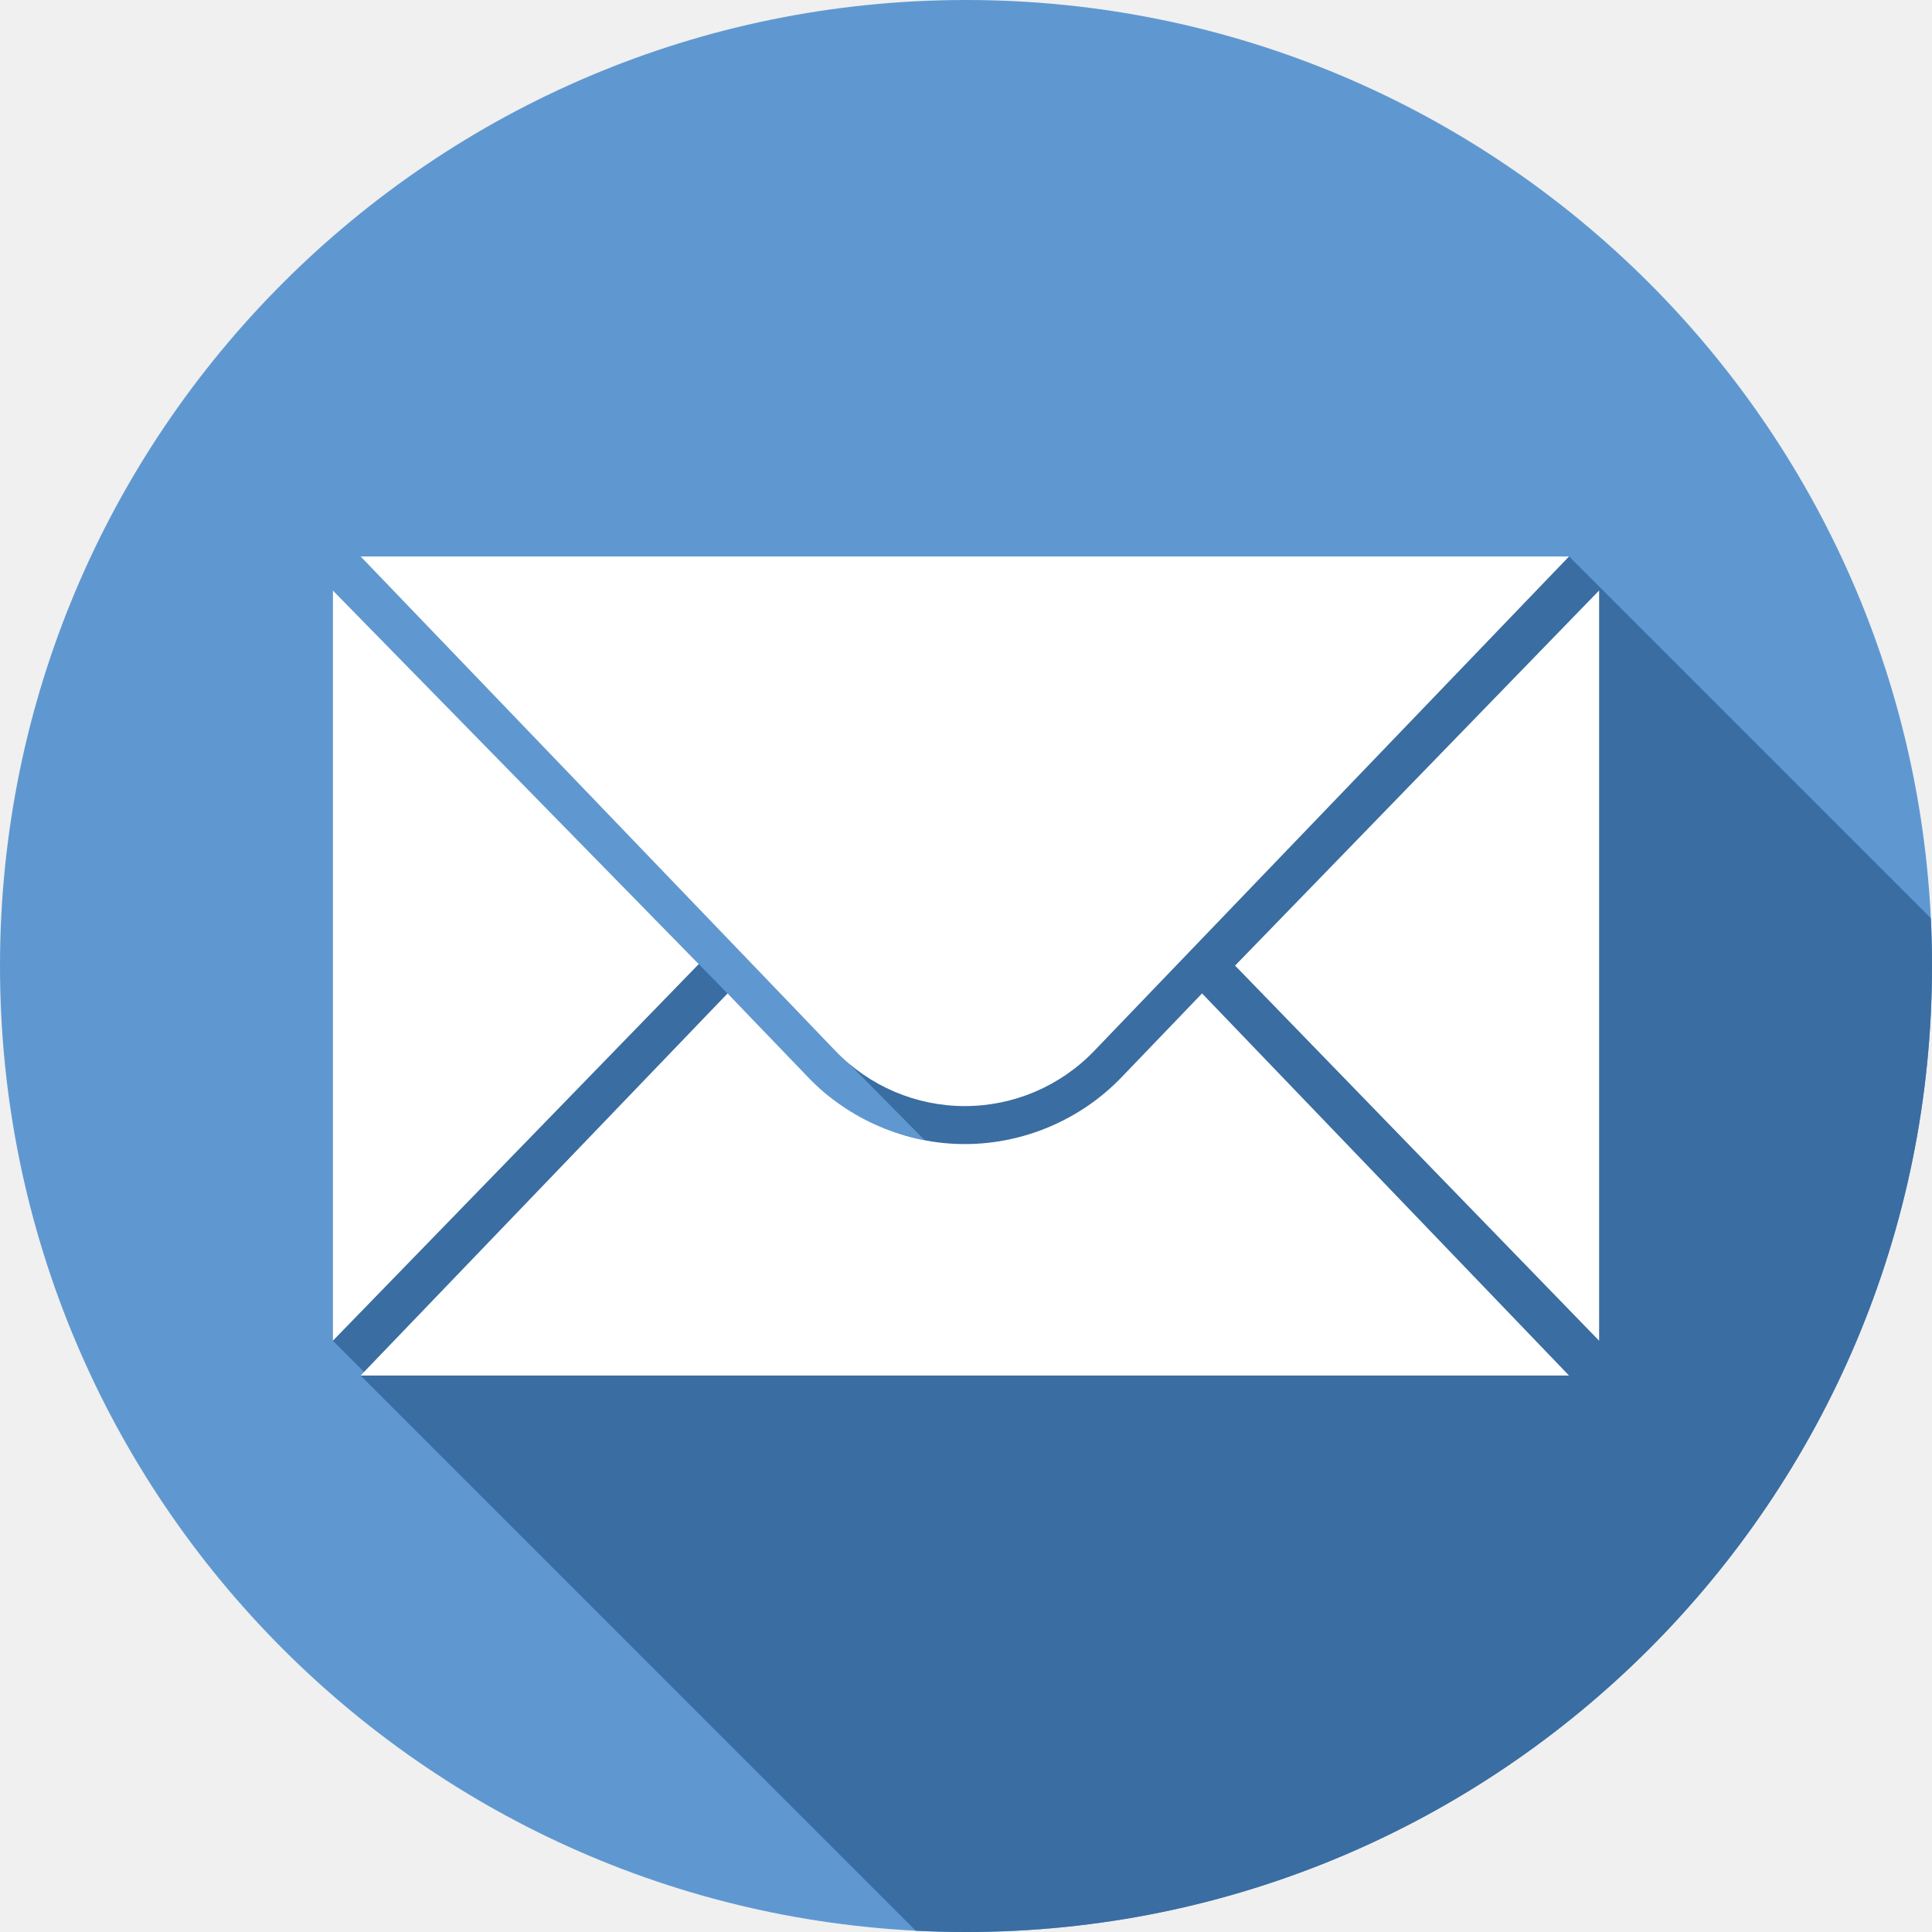
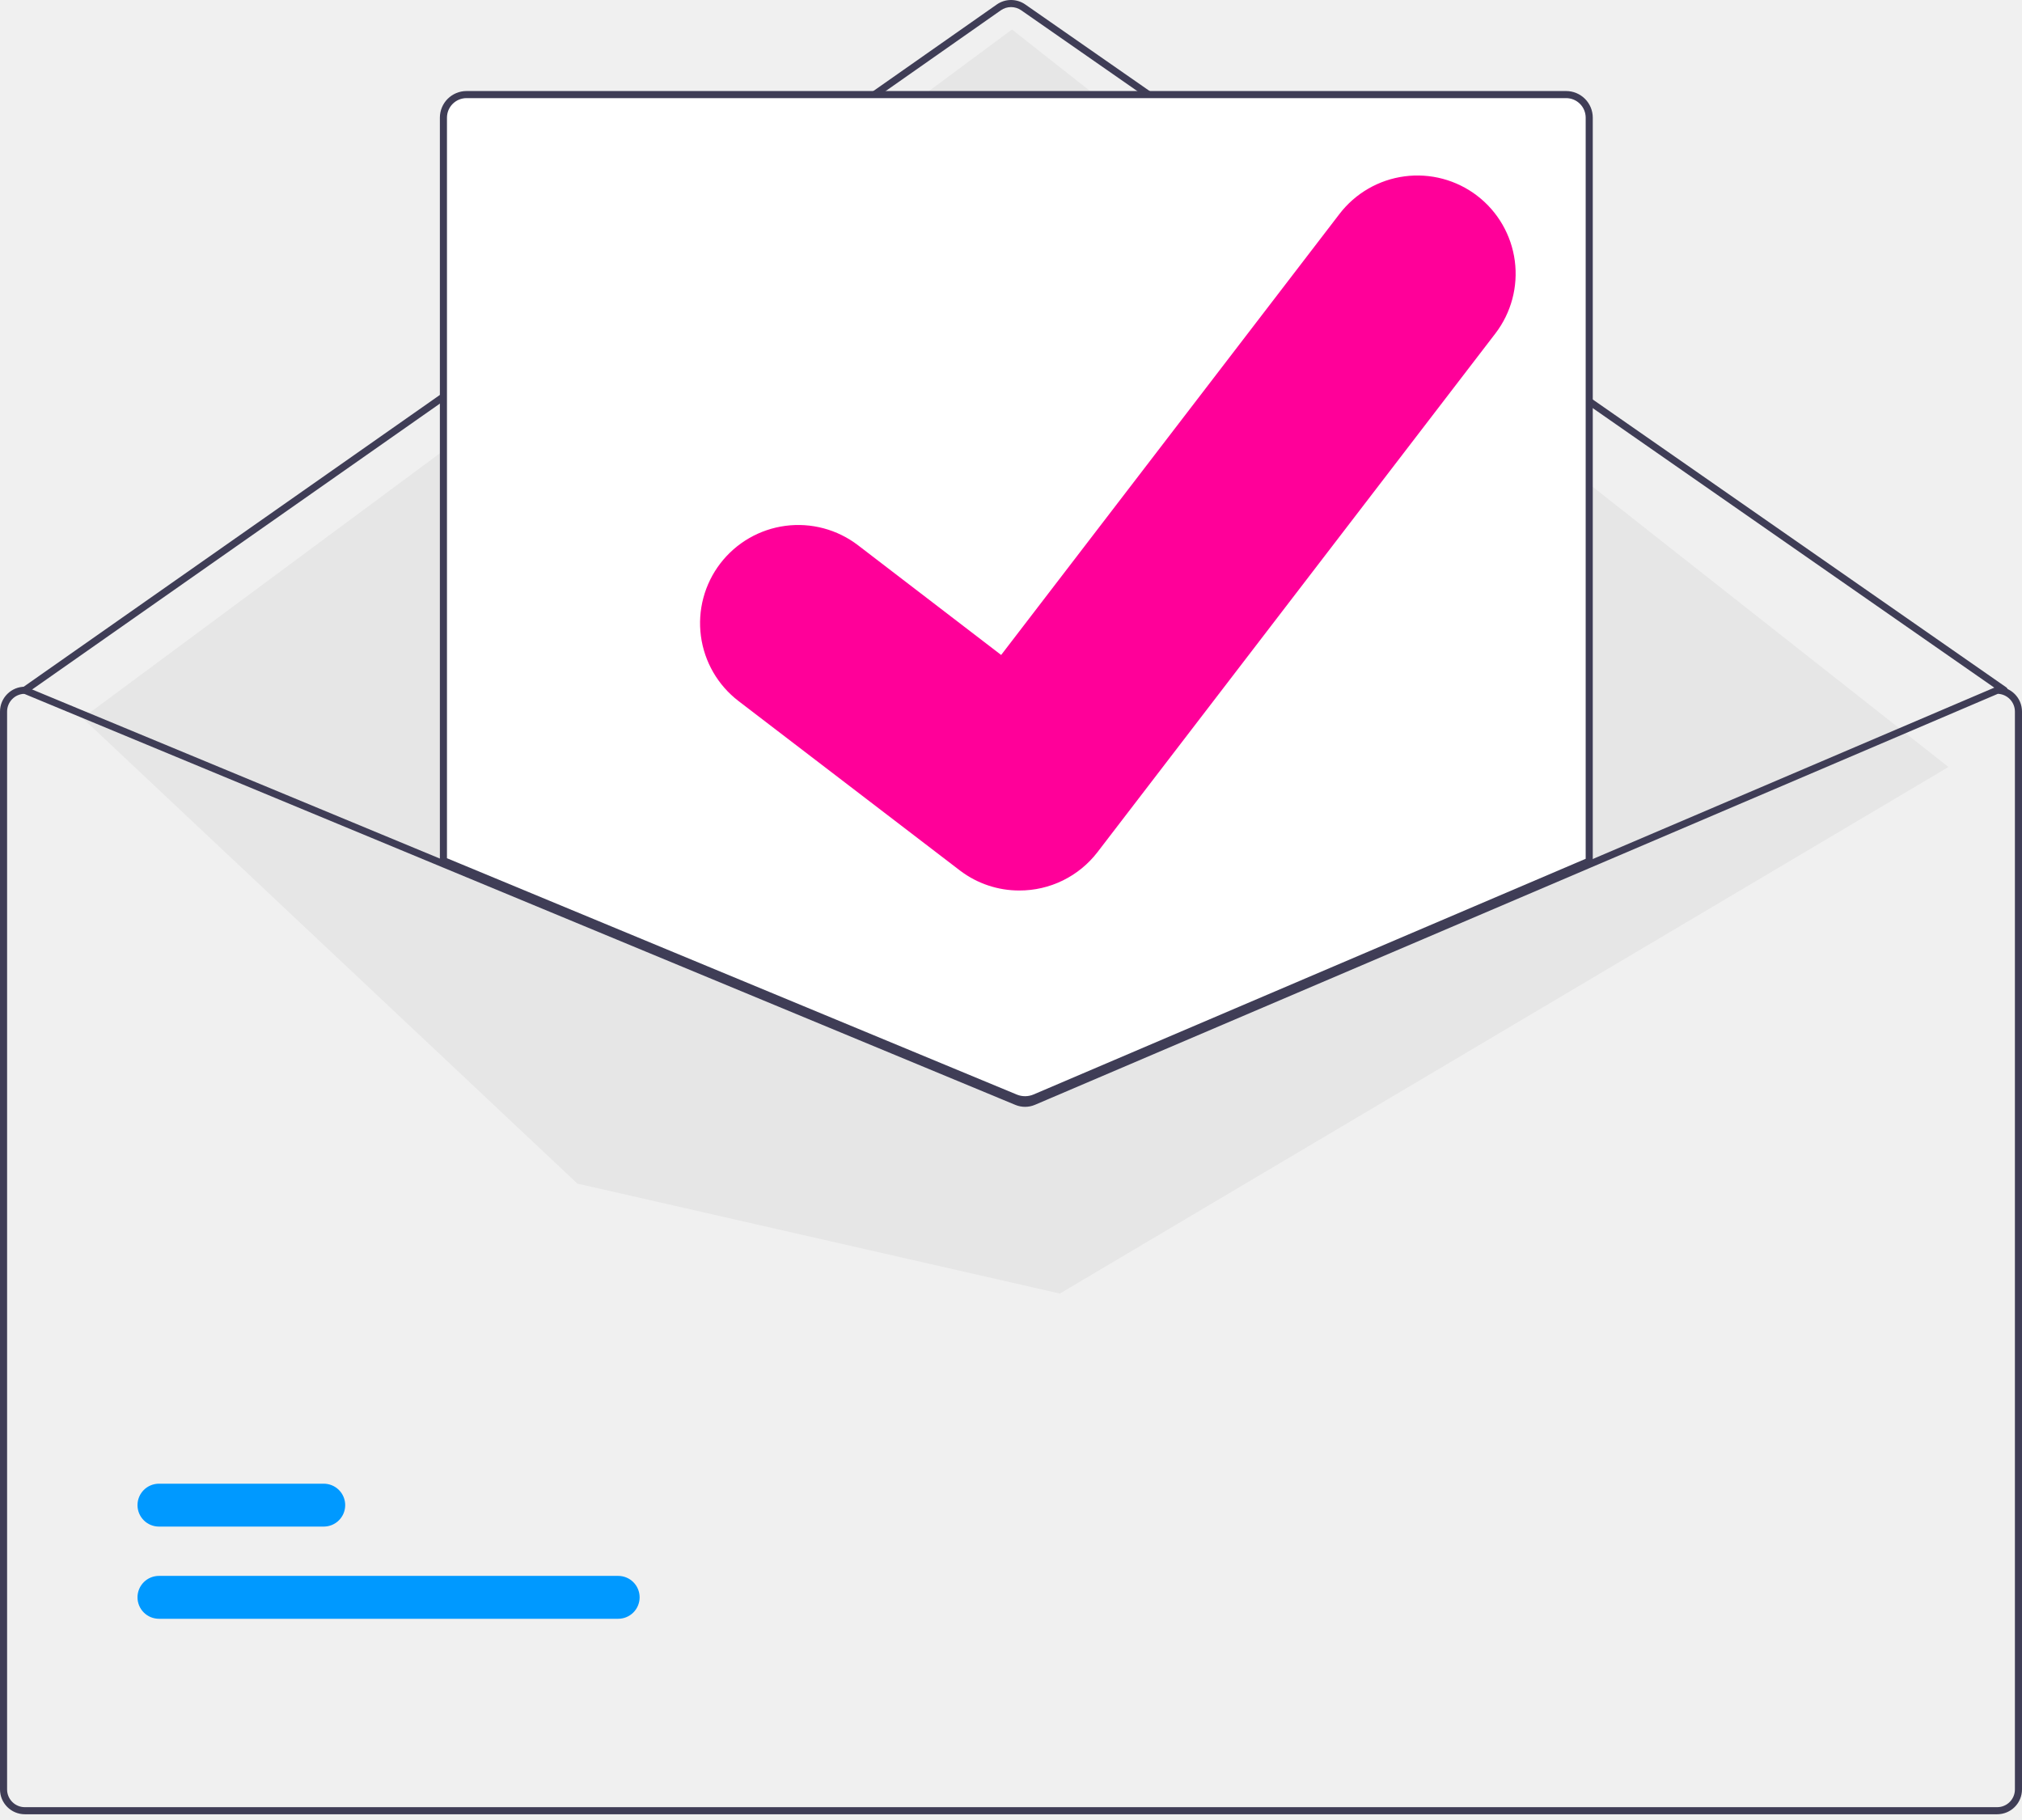
- <svg xmlns="http://www.w3.org/2000/svg" version="1.1" id="Capa_1" x="0px" y="0px" viewBox="0 0 512 512" style="enable-background:new 0 0 512 512;" xml:space="preserve">
-   <circle style="fill:#5F98D1;" cx="256" cy="256" r="256" />
-   <path style="fill:#3A6DA1;" d="M415.813,147.466H95.558l116.019,120.806l33.48,33.9c-18.216-4.164-19.343-6.759-27.415-13.349  c-4.234-3.457-12.414-12.852-24.838-25.54C154.023,223.682,88.217,156.484,88.217,156.484v198.822l8.265,8.265l-0.925,0.963  L242.68,511.657c4.412,0.226,8.852,0.343,13.32,0.343c141.385,0,256-114.615,256-256c0-4.246-0.11-8.466-0.313-12.661  L415.813,147.466z" />
-   <g>
-     <polygon style="fill:#FFFFFF;" points="88.217,156.484 88.217,355.306 185.175,255.493  " />
-     <polygon style="fill:#FFFFFF;" points="423.783,156.484 423.783,355.306 327.307,255.895  " />
-     <path style="fill:#FFFFFF;" d="M95.558,147.466h320.255L289.948,278.524c-8.958,9.327-21.331,14.599-34.262,14.599   s-25.304-5.272-34.262-14.599L95.558,147.466z" />
-     <path style="fill:#FFFFFF;" d="M297.209,285.496c-10.799,11.244-25.933,17.694-41.523,17.694c-15.589,0-30.724-6.448-41.522-17.693   l-21.349-22.23L95.558,364.534h320.255l-97.256-101.267L297.209,285.496z" />
+ <svg xmlns="http://www.w3.org/2000/svg" width="300" height="270" viewBox="0 0 300 270" fill="none">
+   <g clip-path="url(#clip0)">
+     <path d="M297.368 102.928C297.261 102.928 297.156 102.895 297.068 102.834L151.511 1.521C151.068 1.214 150.541 1.05 150.002 1.051C149.463 1.052 148.938 1.218 148.496 1.526L3.987 102.833C3.873 102.913 3.731 102.944 3.594 102.92C3.456 102.896 3.334 102.818 3.254 102.704C3.173 102.59 3.142 102.448 3.166 102.311C3.19 102.174 3.268 102.051 3.382 101.971L147.891 0.665C148.51 0.233 149.246 0.001 150.001 4.99061e-06C150.755 -0.001 151.492 0.228 152.112 0.658L297.67 101.97C297.762 102.034 297.831 102.126 297.867 102.232C297.903 102.338 297.904 102.453 297.871 102.56C297.837 102.666 297.77 102.76 297.68 102.826C297.59 102.892 297.48 102.928 297.368 102.928L297.368 102.928Z" fill="#3F3D56" />
+     <path d="M12.244 106.519L150.145 4.376L289.093 113.787L157.25 191.901L85.671 175.594L12.244 106.519Z" fill="#E6E6E6" />
+     <path d="M91.714 240.148H23.587C23.169 240.148 22.755 240.066 22.368 239.907C21.981 239.747 21.63 239.513 21.334 239.217C21.038 238.922 20.803 238.571 20.643 238.185C20.483 237.799 20.4 237.385 20.4 236.967C20.4 236.549 20.483 236.135 20.643 235.748C20.803 235.362 21.038 235.011 21.334 234.716C21.63 234.42 21.981 234.186 22.368 234.027C22.755 233.867 23.169 233.785 23.587 233.786H91.714C92.132 233.785 92.546 233.867 92.933 234.027C93.32 234.186 93.671 234.42 93.967 234.716C94.263 235.011 94.498 235.362 94.658 235.748C94.818 236.135 94.901 236.549 94.901 236.967C94.901 237.385 94.818 237.799 94.658 238.185C94.498 238.571 94.263 238.922 93.967 239.217C93.671 239.513 93.32 239.747 92.933 239.907C92.546 240.066 92.132 240.148 91.714 240.148Z" fill="#0099FF" />
+     <path d="M48.03 226.471H23.587C23.169 226.472 22.755 226.39 22.368 226.23C21.981 226.071 21.63 225.837 21.334 225.541C21.038 225.246 20.803 224.895 20.643 224.509C20.483 224.122 20.4 223.708 20.4 223.29C20.4 222.872 20.483 222.458 20.643 222.072C20.803 221.686 21.038 221.335 21.334 221.04C21.63 220.744 21.981 220.51 22.368 220.35C22.755 220.191 23.169 220.109 23.587 220.109H48.03C48.448 220.109 48.862 220.191 49.249 220.35C49.636 220.51 49.987 220.744 50.283 221.04C50.579 221.335 50.814 221.686 50.974 222.072C51.134 222.458 51.217 222.872 51.217 223.29C51.217 223.708 51.134 224.122 50.974 224.509C50.814 224.895 50.579 225.246 50.283 225.541C49.987 225.837 49.636 226.071 49.249 226.23C48.862 226.39 48.448 226.472 48.03 226.471Z" fill="#0099FF" />
+     <path d="M152.084 163.412C151.566 163.412 151.053 163.312 150.574 163.116L65.526 127.847V17.45C65.528 16.474 65.916 15.538 66.607 14.848C67.297 14.158 68.234 13.769 69.211 13.768H232.368C233.345 13.769 234.282 14.158 234.972 14.848C235.663 15.538 236.052 16.474 236.053 17.45V127.924L235.893 127.993L153.64 163.099C153.147 163.306 152.618 163.412 152.084 163.412Z" fill="white" />
+     <path d="M152.085 163.675C151.533 163.675 150.986 163.568 150.474 163.36L65.264 128.023V17.451C65.265 16.404 65.681 15.402 66.421 14.662C67.161 13.923 68.165 13.507 69.211 13.505H232.369C233.415 13.507 234.419 13.923 235.159 14.662C235.899 15.402 236.315 16.404 236.316 17.451V128.098L153.744 163.341C153.219 163.562 152.654 163.675 152.085 163.675ZM66.316 127.32L150.876 162.387C151.665 162.707 152.548 162.702 153.333 162.372L235.264 127.404V17.451C235.263 16.683 234.958 15.948 234.415 15.406C233.872 14.863 233.136 14.558 232.369 14.557H69.211C68.444 14.558 67.708 14.863 67.165 15.406C66.623 15.948 66.317 16.683 66.316 17.451L66.316 127.32Z" fill="#3F3D56" />
+     <path d="M296.316 101.876H296.21L235.789 127.661L153.121 162.941C152.798 163.077 152.451 163.148 152.101 163.15C151.751 163.151 151.403 163.084 151.079 162.952L65.79 127.588L3.884 101.918L3.79 101.876H3.684C2.707 101.877 1.771 102.265 1.08 102.956C0.39 103.646 0.001 104.582 0 105.558V265.467C0.001 266.443 0.39 267.379 1.08 268.069C1.771 268.76 2.707 269.148 3.684 269.149H296.316C297.293 269.148 298.229 268.76 298.92 268.069C299.61 267.379 299.999 266.443 300 265.467V105.558C299.999 104.582 299.61 103.646 298.92 102.956C298.229 102.265 297.293 101.877 296.316 101.876ZM298.947 265.467C298.947 266.164 298.67 266.833 298.176 267.326C297.683 267.819 297.014 268.097 296.316 268.097H3.684C2.986 268.097 2.317 267.819 1.824 267.326C1.33 266.833 1.053 266.164 1.053 265.467V105.558C1.054 104.878 1.318 104.225 1.789 103.734C2.261 103.244 2.904 102.955 3.584 102.928L65.79 128.724L150.674 163.925C151.593 164.298 152.622 164.293 153.537 163.909L235.789 128.803L296.421 102.928C297.1 102.957 297.741 103.247 298.212 103.737C298.682 104.227 298.946 104.879 298.947 105.558V265.467Z" fill="#3F3D56" />
+     <path d="M151.234 132.107C148.094 132.113 145.038 131.098 142.526 129.216L142.37 129.099L109.575 104.004C108.056 102.841 106.781 101.391 105.823 99.735C104.866 98.08 104.243 96.252 103.992 94.356C103.741 92.46 103.866 90.534 104.36 88.686C104.854 86.839 105.707 85.107 106.871 83.589C108.035 82.071 109.486 80.797 111.142 79.84C112.799 78.882 114.628 78.26 116.524 78.009C118.421 77.758 120.349 77.883 122.197 78.377C124.046 78.871 125.779 79.723 127.298 80.886L148.54 97.165L198.739 31.736C199.903 30.218 201.355 28.945 203.012 27.988C204.669 27.031 206.498 26.41 208.395 26.16C210.292 25.91 212.219 26.035 214.068 26.53C215.916 27.024 217.649 27.877 219.167 29.041L218.855 29.465L219.175 29.047C222.238 31.4 224.242 34.87 224.748 38.698C225.253 42.526 224.219 46.397 221.872 49.464L162.826 126.424C161.46 128.198 159.704 129.633 157.694 130.618C155.684 131.604 153.473 132.113 151.234 132.107Z" fill="#FF0099" />
  </g>
-   <g>
- </g>
-   <g>
- </g>
-   <g>
- </g>
-   <g>
- </g>
-   <g>
- </g>
-   <g>
- </g>
-   <g>
- </g>
-   <g>
- </g>
-   <g>
- </g>
-   <g>
- </g>
-   <g>
- </g>
-   <g>
- </g>
-   <g>
- </g>
-   <g>
- </g>
-   <g>
- </g>
+   <defs>
+     <clipPath id="clip0">
+       <rect width="300" height="269.149" fill="white" />
+     </clipPath>
+   </defs>
</svg>
